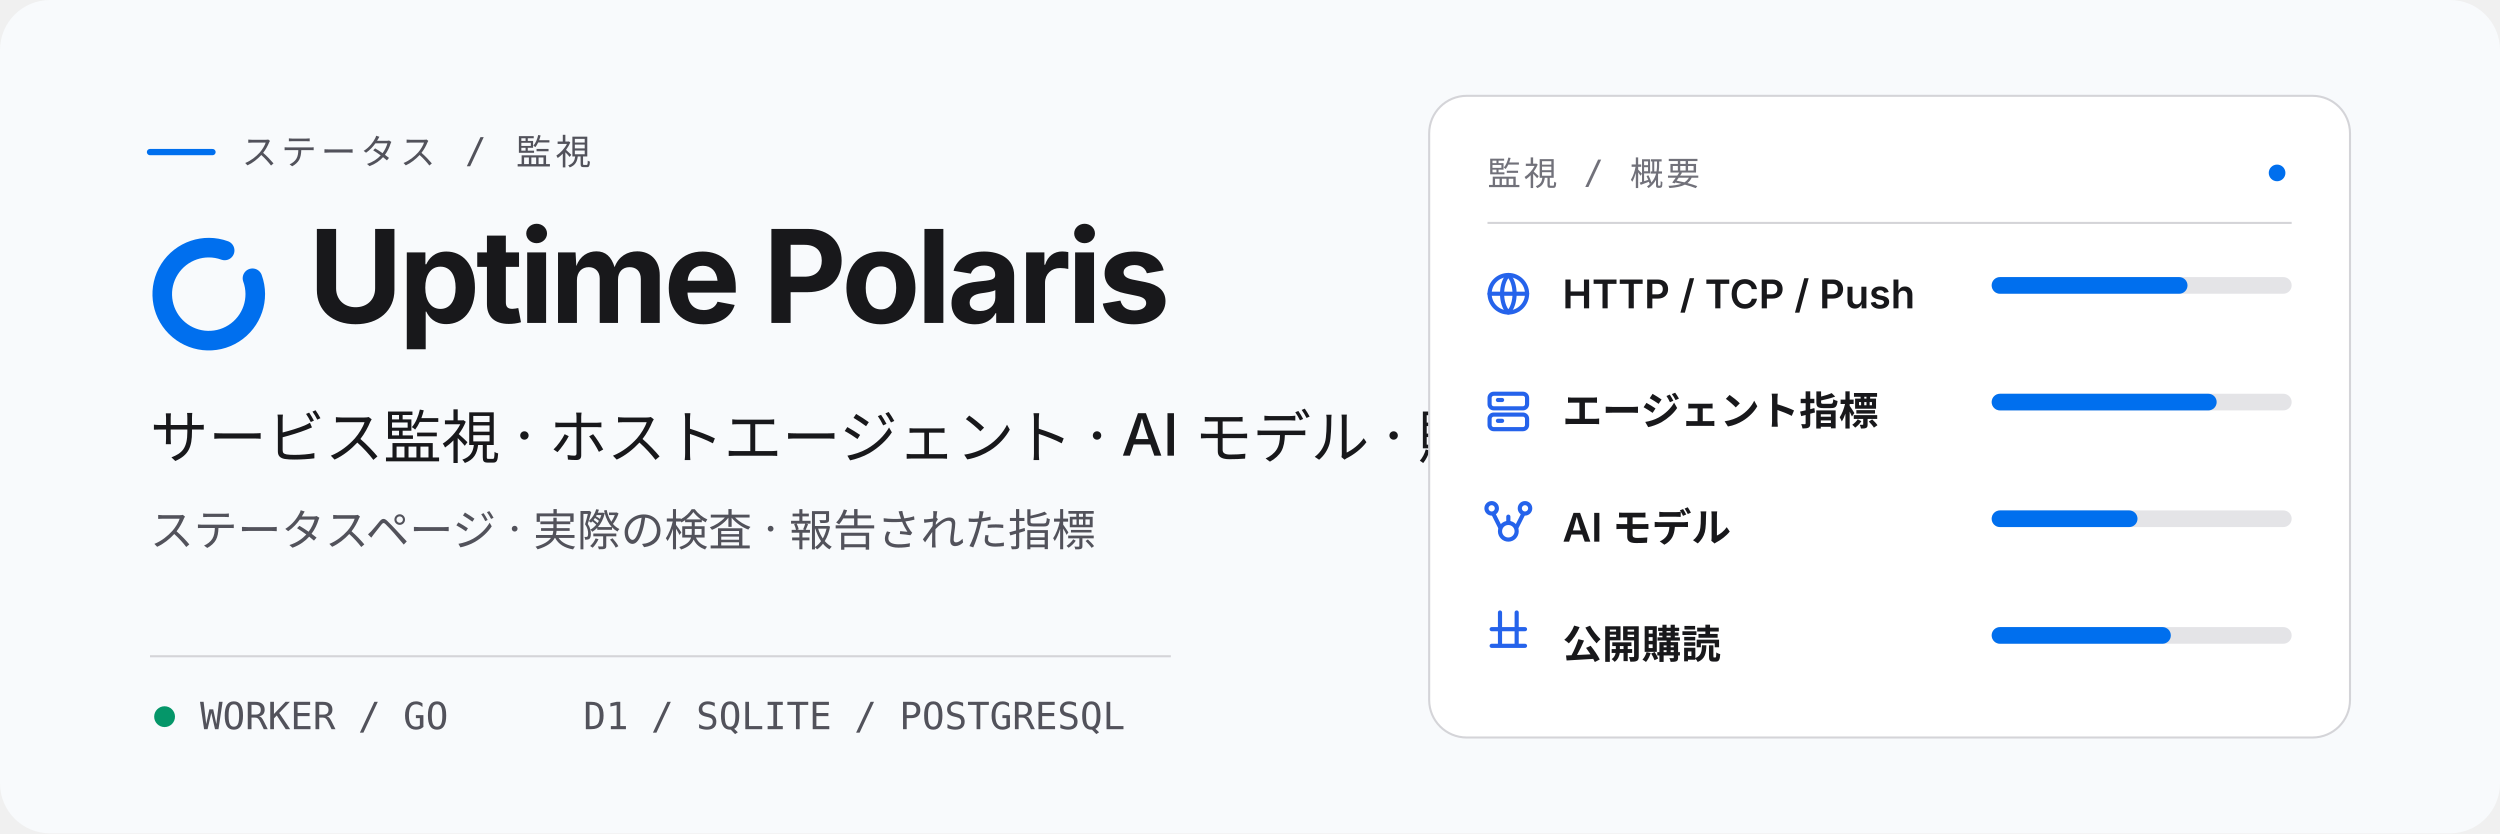
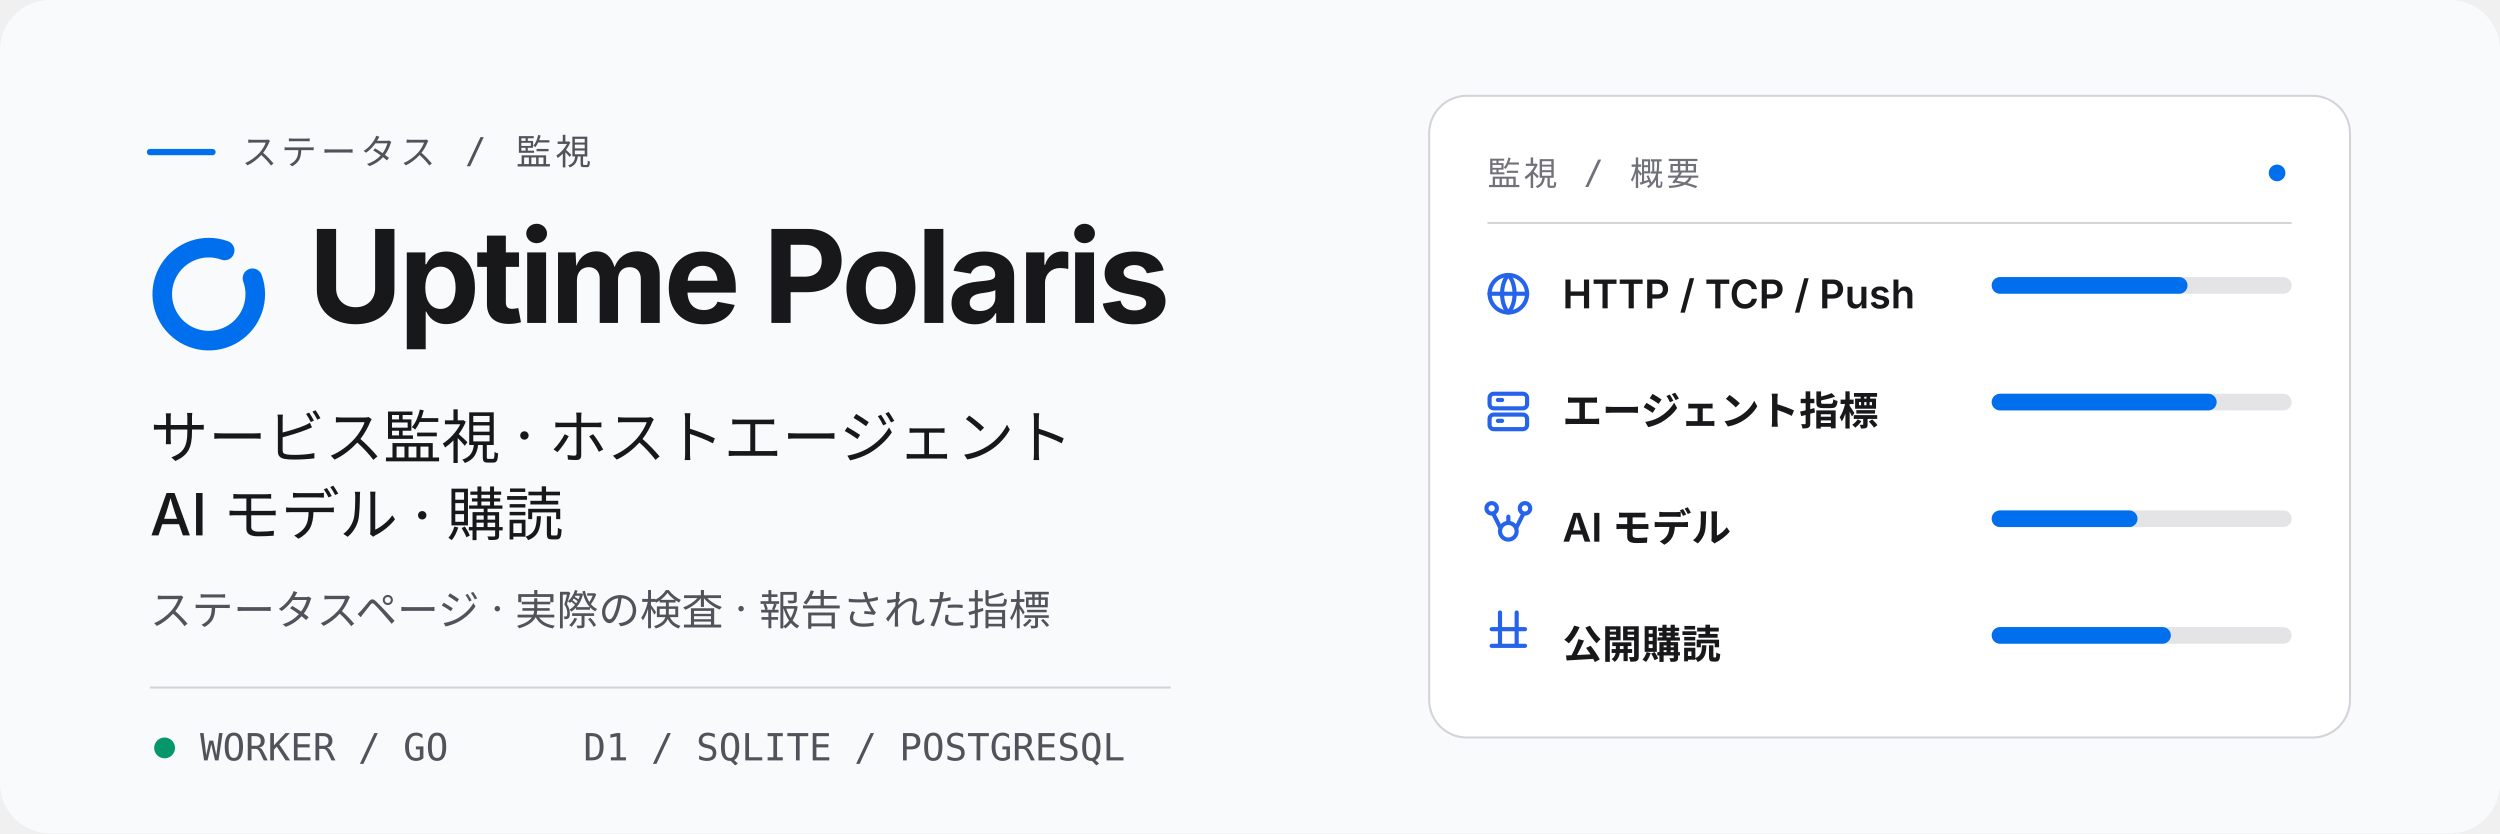
<svg xmlns="http://www.w3.org/2000/svg" width="1200" height="400" viewBox="0 0 1200 400" role="img" aria-labelledby="title desc">
  <rect width="1200" height="400" rx="24" fill="#f8fafc" />
  <path d="M72 73h30" stroke="#006fee" stroke-width="3" stroke-linecap="round" />
  <text x="116" y="79" fill="#52525b" font-family="ui-monospace, SFMono-Regular, Menlo, Consolas, monospace" font-size="17" letter-spacing="2">ステータス / 監視</text>
  <g transform="translate(72 113) scale(2.35) translate(-4 -4)">
    <path d="M24.93 12.75A9.5 9.5 0 1 1 19.25 7.07" fill="none" stroke="#006fee" stroke-width="4" stroke-linecap="round" />
  </g>
  <text x="148" y="155" fill="#18181b" font-family="-apple-system, BlinkMacSystemFont, Segoe UI, sans-serif" font-size="62" font-weight="700" letter-spacing="-2">Uptime Polaris</text>
-   <text x="72" y="220" fill="#18181b" font-family="-apple-system, BlinkMacSystemFont, Segoe UI, sans-serif" font-size="28" font-weight="500">サービス監視 · ホストエージェント · AI モデル · 購読</text>
-   <text x="72" y="262" fill="#52525b" font-family="-apple-system, BlinkMacSystemFont, Segoe UI, sans-serif" font-size="21">ステータスページ · 実際の検査 · 報告された指標</text>
-   <path d="M72 315h490" stroke="#d4d4d8" stroke-width="1" />
-   <circle cx="79" cy="344" r="5" fill="#059669" />
-   <text x="96" y="350" fill="#52525b" font-family="ui-monospace, SFMono-Regular, Menlo, Consolas, monospace" font-size="18">WORKER / GO</text>
-   <text x="280" y="350" fill="#52525b" font-family="ui-monospace, SFMono-Regular, Menlo, Consolas, monospace" font-size="18">D1 / SQLITE / POSTGRESQL</text>
+   <text x="72" y="220" fill="#18181b" font-family="-apple-system, BlinkMacSystemFont, Segoe UI, sans-serif" font-size="28" font-weight="500">サービス監視 · ホストエージェント</text>
+   <text x="72" y="257" fill="#18181b" font-family="-apple-system, BlinkMacSystemFont, Segoe UI, sans-serif" font-size="28" font-weight="500">AI モデル · 購読</text>
+   <text x="72" y="300" fill="#52525b" font-family="-apple-system, BlinkMacSystemFont, Segoe UI, sans-serif" font-size="20">ステータスページ · 実際の検査 · 報告された指標</text>
+   <path d="M72 330h490" stroke="#d4d4d8" stroke-width="1" />
+   <circle cx="79" cy="359" r="5" fill="#059669" />
+   <text x="96" y="365" fill="#52525b" font-family="ui-monospace, SFMono-Regular, Menlo, Consolas, monospace" font-size="18">WORKER / GO</text>
+   <text x="280" y="365" fill="#52525b" font-family="ui-monospace, SFMono-Regular, Menlo, Consolas, monospace" font-size="18">D1 / SQLITE / POSTGRESQL</text>
  <g transform="translate(686 46)">
    <rect width="442" height="308" rx="18" fill="#ffffff" stroke="#d4d4d8" />
    <text x="28" y="43" fill="#71717a" font-family="ui-monospace, SFMono-Regular, Menlo, Consolas, monospace" font-size="16" letter-spacing="1.5">監視 / 概要</text>
    <circle cx="407" cy="37" r="4" fill="#006fee" />
    <path d="M28 61h386" stroke="#d4d4d8" />
    <g font-family="-apple-system, BlinkMacSystemFont, Segoe UI, sans-serif" font-size="19" font-weight="600" fill="#18181b">
      <text x="64" y="102">HTTP / TCP / Push</text>
      <text x="64" y="158">エージェント指標</text>
      <text x="64" y="214">AI モデル</text>
      <text x="64" y="270">公開購読</text>
    </g>
    <g fill="none" stroke="#2563eb" stroke-width="2" stroke-linecap="round" stroke-linejoin="round">
      <circle cx="38" cy="95" r="9" />
      <path d="M29 95h18M38 86c-4 4-4 14 0 18M38 86c4 4 4 14 0 18" />
      <rect x="29" y="143" width="18" height="7" rx="2" />
      <rect x="29" y="153" width="18" height="7" rx="2" />
      <path d="M33 146h2M33 156h2" />
      <circle cx="38" cy="209" r="4" />
      <circle cx="30" cy="198" r="2.5" />
      <circle cx="46" cy="198" r="2.5" />
      <path d="M38 205v-3M34 207l-3-6M42 207l3-6" />
      <path d="M30 256h16M30 264h16M34 248v16M42 248v16" />
    </g>
    <g fill="#e4e4e7">
      <rect x="270" y="87" width="144" height="8" rx="4" />
      <rect x="270" y="143" width="144" height="8" rx="4" />
      <rect x="270" y="199" width="144" height="8" rx="4" />
      <rect x="270" y="255" width="144" height="8" rx="4" />
    </g>
    <g fill="#006fee">
      <rect x="270" y="87" width="94" height="8" rx="4" />
      <rect x="270" y="143" width="108" height="8" rx="4" />
      <rect x="270" y="199" width="70" height="8" rx="4" />
      <rect x="270" y="255" width="86" height="8" rx="4" />
    </g>
  </g>
</svg>
